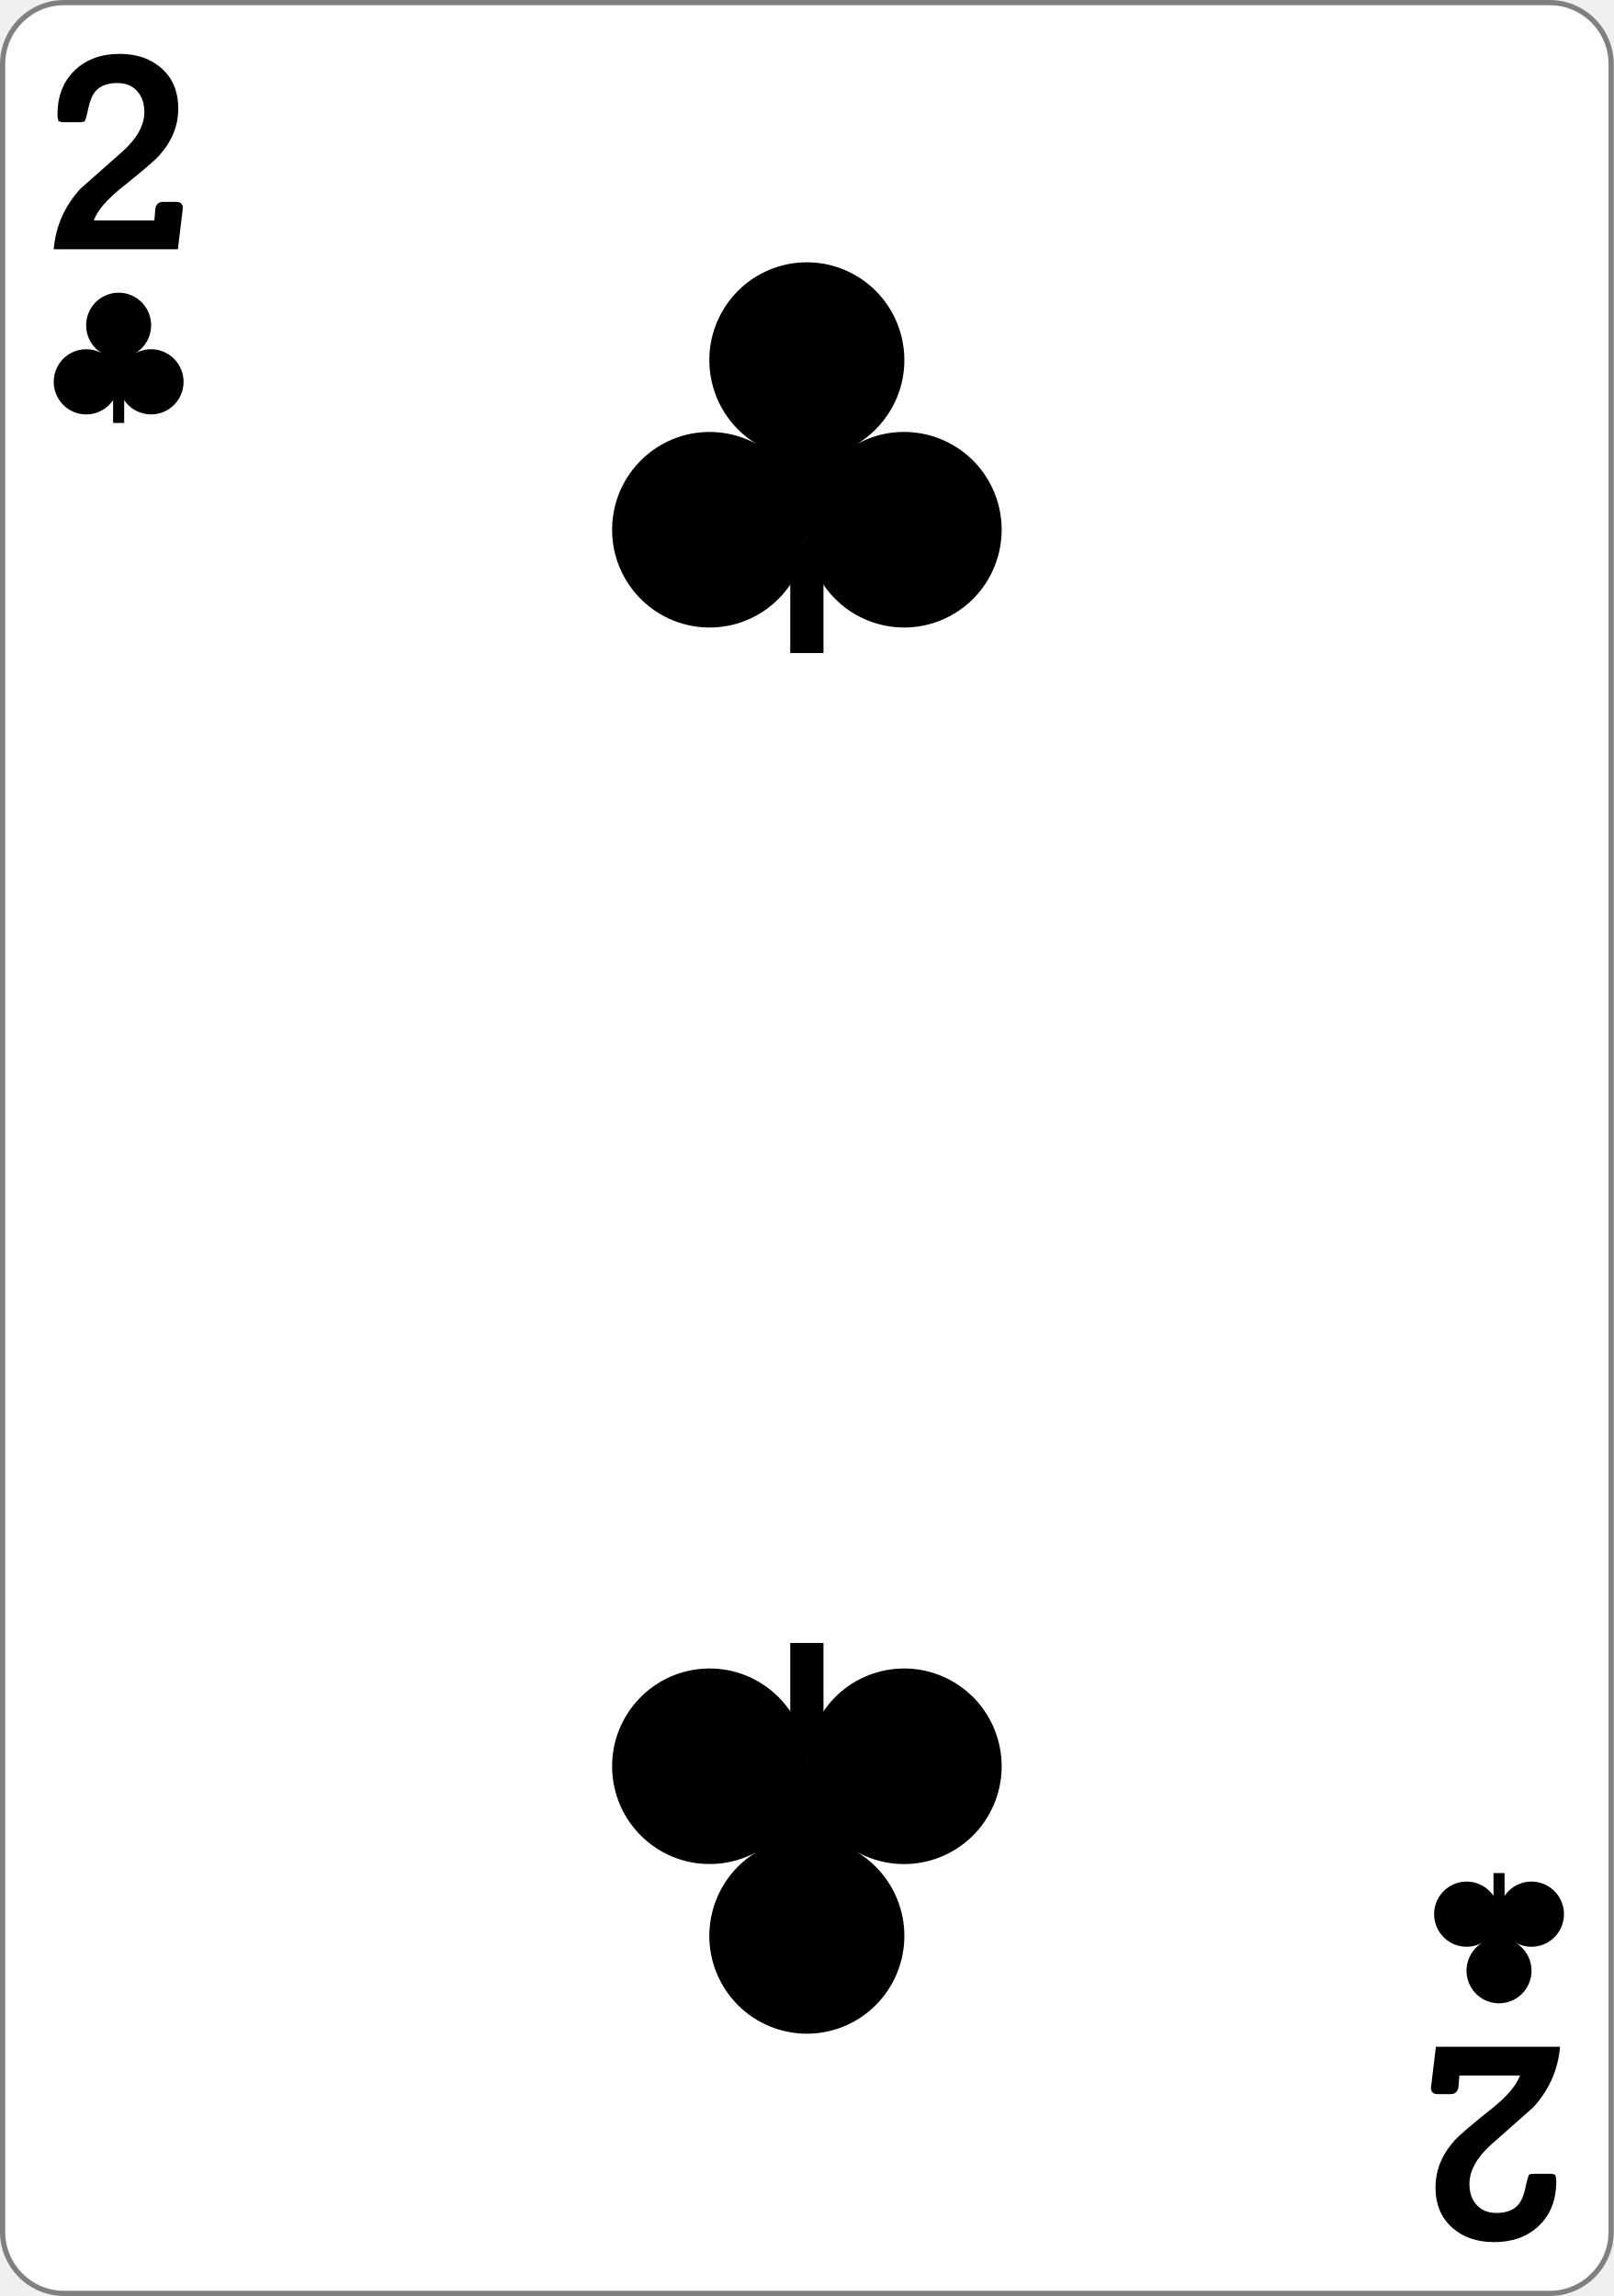
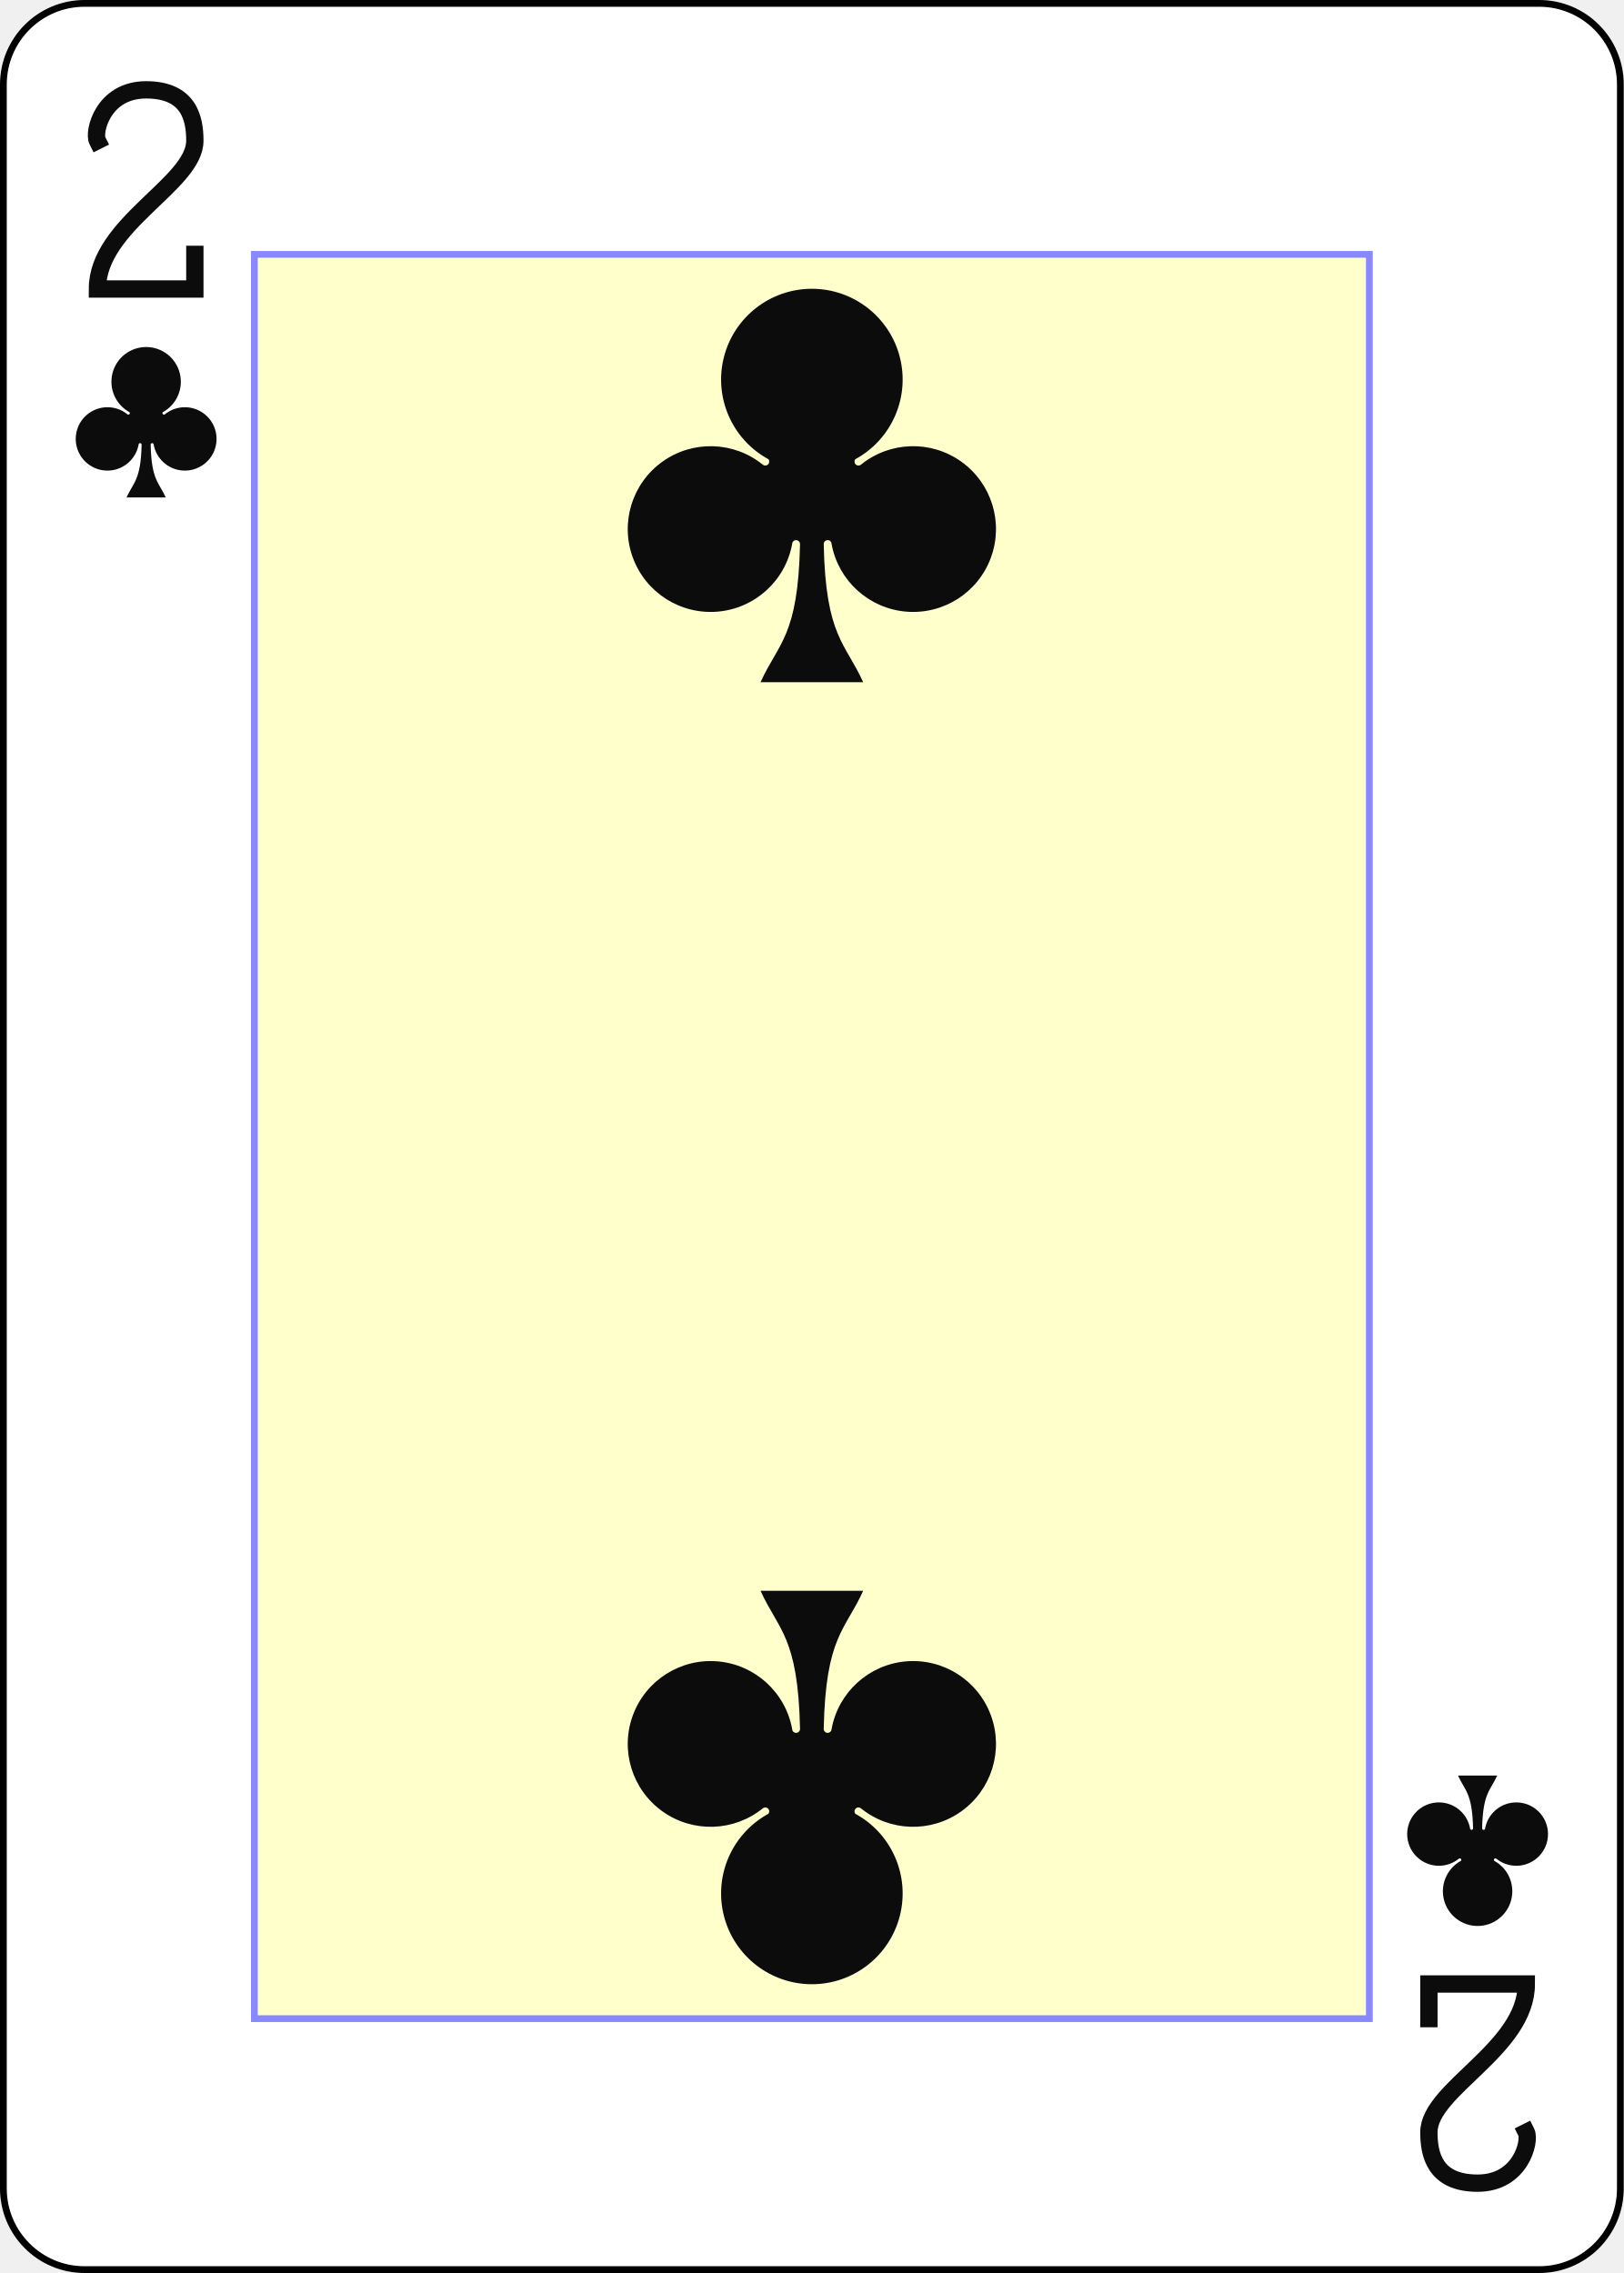
- <svg xmlns="http://www.w3.org/2000/svg" width="234" height="333" id="svg2" version="1.1">
-   <defs id="defs4" />
-   <g id="layer1" transform="translate(0,-719.3622)">
-     <g id="g857">
-       <rect rx="8.919" ry="8.946" y="719.74" x="0.378" height="332.244" width="233.244" id="rect4266" style="fill:#ffffff;fill-opacity:1;stroke:#808080;stroke-width:0.756;stroke-linecap:butt;stroke-linejoin:miter;stroke-miterlimit:4;stroke-dasharray:none;stroke-opacity:1" />
-       <g transform="matrix(0.07348585,0,0,0.07370835,-248.0172,933.6007)" id="g4233" style="fill:none;stroke:#000000;stroke-width:3.181;stroke-opacity:1" />
-       <g clip-path="none" style="fill:none;stroke:#000000;stroke-width:3.181;stroke-opacity:1" id="g4211" transform="matrix(0.07348585,0,0,0.07370835,-248.0172,933.6007)" />
-       <g transform="matrix(0.07348585,0,0,0.07370835,-248.0172,933.6007)" id="g4227" style="fill:none;stroke:#000000;stroke-width:3.181;stroke-opacity:1" />
-       <g style="stroke-width:3.181" transform="matrix(0.05648739,0,0,0.05667264,-21.3604,766.9114)" id="g5492-7">
-         <rect style="fill:#000000;fill-opacity:1;stroke:none;stroke-width:3.181" id="rect4124-6" width="85.256" height="295.685" x="2406.706" y="536.549" />
-         <path id="path3979-1-6-1" d="m 2917.856,395.129 c 67.135,120.805 23.601,273.145 -97.235,340.262 -120.836,67.117 -273.216,23.595 -340.35,-97.21 -17.88,-32.173 -28.44,-67.893 -30.889,-104.572 -9.342,137.921 -128.747,242.091 -266.662,232.714 -137.914,-9.378 -242.111,-128.752 -232.731,-266.631 9.38,-137.878 128.786,-242.049 266.7,-232.671 36.206,2.462 71.443,12.765 103.725,30.222 -118.192,-70.886 -156.875,-224.529 -85.945,-343.146 70.93,-118.617 224.613,-157.29 343.261,-86.378 118.647,70.912 157.33,224.555 86.4,343.171 -21.341,35.69 -51.243,65.5 -86.812,86.883 121.024,-66.97 273.404,-23.448 340.538,97.356 z" style="fill:#000000;fill-opacity:1;stroke:none;stroke-width:3.181" />
-       </g>
-       <g style="stroke-width:3.181" transform="matrix(0.01882913,0,0,0.01889088,-28.91456,764.9805)" id="g5492-7-8-1">
-         <rect style="fill:#000000;fill-opacity:1;stroke:none;stroke-width:3.181" id="rect4124-6-9-7" width="85.256" height="295.685" x="2406.706" y="536.549" />
-         <path id="path3979-1-6-1-2-4" d="m 2917.856,395.129 c 67.135,120.805 23.601,273.145 -97.235,340.262 -120.836,67.117 -273.216,23.595 -340.35,-97.21 -17.88,-32.173 -28.44,-67.893 -30.889,-104.572 -9.342,137.921 -128.747,242.091 -266.662,232.714 -137.914,-9.378 -242.111,-128.752 -232.731,-266.631 9.38,-137.878 128.786,-242.049 266.7,-232.671 36.206,2.462 71.443,12.765 103.725,30.222 -118.192,-70.886 -156.875,-224.529 -85.945,-343.146 70.93,-118.617 224.613,-157.29 343.261,-86.378 118.647,70.912 157.33,224.555 86.4,343.171 -21.341,35.69 -51.243,65.5 -86.812,86.883 121.024,-66.97 273.404,-23.448 340.538,97.356 z" style="fill:#000000;fill-opacity:1;stroke:none;stroke-width:3.181" />
-       </g>
-       <g style="stroke-width:3.181" transform="matrix(0.01882923,0,0,-0.01889088,171.2429,1006.744)" id="g5492-7-8-8-4">
-         <rect style="fill:#000000;fill-opacity:1;stroke:none;stroke-width:3.181" id="rect4124-6-9-8-8" width="85.256" height="295.685" x="2406.706" y="536.549" />
-         <path id="path3979-1-6-1-2-2-8" d="m 2917.856,395.129 c 67.135,120.805 23.601,273.145 -97.235,340.262 -120.836,67.117 -273.216,23.595 -340.35,-97.21 -17.88,-32.173 -28.44,-67.893 -30.889,-104.572 -9.342,137.921 -128.747,242.091 -266.662,232.714 -137.914,-9.378 -242.111,-128.752 -232.731,-266.631 9.38,-137.878 128.786,-242.049 266.7,-232.671 36.206,2.462 71.443,12.765 103.725,30.222 -118.192,-70.886 -156.875,-224.529 -85.945,-343.146 70.93,-118.617 224.613,-157.29 343.261,-86.378 118.647,70.912 157.33,224.555 86.4,343.171 -21.341,35.69 -51.243,65.5 -86.812,86.883 121.024,-66.97 273.404,-23.448 340.538,97.356 z" style="fill:#000000;fill-opacity:1;stroke:none;stroke-width:3.181" />
-       </g>
-       <g style="stroke-width:3.181" transform="matrix(0.05648739,0,0,-0.05667264,-21.36039,1004.813)" id="g5492-7-5-2-6">
-         <rect style="fill:#000000;fill-opacity:1;stroke:none;stroke-width:3.181" id="rect4124-6-51-2-8" width="85.256" height="295.685" x="2406.706" y="536.549" />
-         <path id="path3979-1-6-1-7-1-5" d="m 2917.856,395.129 c 67.135,120.805 23.601,273.145 -97.235,340.262 -120.836,67.117 -273.216,23.595 -340.35,-97.21 -17.88,-32.173 -28.44,-67.893 -30.889,-104.572 -9.342,137.921 -128.747,242.091 -266.662,232.714 -137.914,-9.378 -242.111,-128.752 -232.731,-266.631 9.38,-137.878 128.786,-242.049 266.7,-232.671 36.206,2.462 71.443,12.765 103.725,30.222 -118.192,-70.886 -156.875,-224.529 -85.945,-343.146 70.93,-118.617 224.613,-157.29 343.261,-86.378 118.647,70.912 157.33,224.555 86.4,343.171 -21.341,35.69 -51.243,65.5 -86.812,86.883 121.024,-66.97 273.404,-23.448 340.538,97.356 z" style="fill:#000000;fill-opacity:1;stroke:none;stroke-width:3.181" />
-       </g>
-       <g id="text3755-0" style="font-style:normal;font-variant:normal;font-weight:bold;font-stretch:normal;font-size:3.772px;line-height:0%;font-family:'Levenim MT';-inkscape-font-specification:'Sans Bold';letter-spacing:0px;word-spacing:0px;fill:#000000;fill-opacity:1;stroke:none;stroke-width:1" transform="scale(0.9810548,1.019311)" aria-label="2">
-         <path id="path901" style="font-size:39.346px;line-height:1.25;stroke-width:1" d="m 27,735.552 -0.711,5.648 H 7.941 q 0.423,-4.861 3.919,-8.588 l 6.225,-5.303 q 3.247,-2.805 3.247,-5.629 0,-1.883 -1.076,-2.997 -1.057,-1.134 -2.92,-1.134 -2.152,0 -3.208,1.153 -0.692,0.768 -1.057,2.363 -0.365,1.691 -0.576,1.96 -0.307,0.096 -0.711,0.096 H 9.363 q -0.423,0 -0.73,-0.173 -0.134,-0.403 -0.134,-0.903 0,-4.015 2.632,-6.378 2.517,-2.267 6.551,-2.267 3.746,0 6.129,1.998 2.536,2.113 2.536,5.802 0,3.631 -2.805,6.647 -0.98,1.076 -5.571,4.592 -3.343,2.594 -4.111,4.669 h 8.953 l 0.154,-1.729 q 0.211,-0.922 1.134,-0.922 h 1.921 q 1.114,0 0.98,1.095 z" />
-       </g>
-       <g id="text3755-2-2" style="font-style:normal;font-variant:normal;font-weight:bold;font-stretch:normal;font-size:3.772px;line-height:0%;font-family:'Levenim MT';-inkscape-font-specification:'Sans Bold';letter-spacing:0px;word-spacing:0px;fill:#000000;fill-opacity:1;stroke:none;stroke-width:1" transform="scale(-0.9810549,-1.019311)" aria-label="2">
-         <path id="path904" style="font-size:39.346px;line-height:1.25;stroke-width:1" d="m -211.519,-1002.606 -0.711,5.648 h -18.347 q 0.423,-4.861 3.919,-8.588 l 6.225,-5.303 q 3.247,-2.805 3.247,-5.629 0,-1.883 -1.076,-2.997 -1.057,-1.133 -2.92,-1.133 -2.152,0 -3.208,1.153 -0.692,0.768 -1.057,2.363 -0.365,1.691 -0.576,1.96 -0.307,0.096 -0.711,0.096 h -2.421 q -0.423,0 -0.73,-0.173 -0.134,-0.403 -0.134,-0.903 0,-4.015 2.632,-6.378 2.517,-2.267 6.551,-2.267 3.746,0 6.129,1.998 2.536,2.113 2.536,5.802 0,3.631 -2.805,6.647 -0.98,1.076 -5.571,4.592 -3.343,2.594 -4.111,4.668 h 8.953 l 0.154,-1.729 q 0.211,-0.922 1.133,-0.922 h 1.921 q 1.114,0 0.98,1.095 z" />
-       </g>
-     </g>
+ <svg xmlns="http://www.w3.org/2000/svg" xmlns:xlink="http://www.w3.org/1999/xlink" class="card" face="2C" height="3.5in" preserveAspectRatio="none" viewBox="-120 -168 240 336" width="2.5in">
+   <defs>
+     <symbol id="SC2" viewBox="-600 -600 1200 1200" preserveAspectRatio="xMinYMid">
+       <path d="M30 150C35 385 85 400 130 500L-130 500C-85 400 -35 385 -30 150A10 10 0 0 0 -50 150A210 210 0 1 1 -124 -51A10 10 0 0 0 -110 -65A230 230 0 1 1 110 -65A10 10 0 0 0 124 -51A210 210 0 1 1 50 150A10 10 0 0 0 30 150Z" fill="#0d0c0c" />
+     </symbol>
+     <symbol id="VC2" viewBox="-500 -500 1000 1000" preserveAspectRatio="xMinYMid">
+       <path d="M-225 -225C-245 -265 -200 -460 0 -460C 200 -460 225 -325 225 -225C225 -25 -225 160 -225 460L225 460L225 300" stroke="#0d0c0c" stroke-width="80" stroke-linecap="square" stroke-miterlimit="1.5" fill="none" />
+     </symbol>
+     <rect id="XC2" width="164.8" height="260.8" x="-82.4" y="-130.4" />
+   </defs>
+   <rect width="239" height="335" x="-119.5" y="-167.5" rx="12" ry="12" fill="white" stroke="black" />
+   <use xlink:href="#XC2" width="164.8" height="260.8" stroke="#88f" fill="#FFC" />
+   <use xlink:href="#VC2" height="32" width="32" x="-114.4" y="-156" />
+   <use xlink:href="#SC2" height="26.769" width="26.769" x="-111.784" y="-119" />
+   <use xlink:href="#SC2" height="70" width="70" x="-35" y="-131.321" />
+   <g transform="rotate(180)">
+     <use xlink:href="#VC2" height="32" width="32" x="-114.4" y="-156" />
+     <use xlink:href="#SC2" height="26.769" width="26.769" x="-111.784" y="-119" />
+     <use xlink:href="#SC2" height="70" width="70" x="-35" y="-131.321" />
  </g>
</svg>
